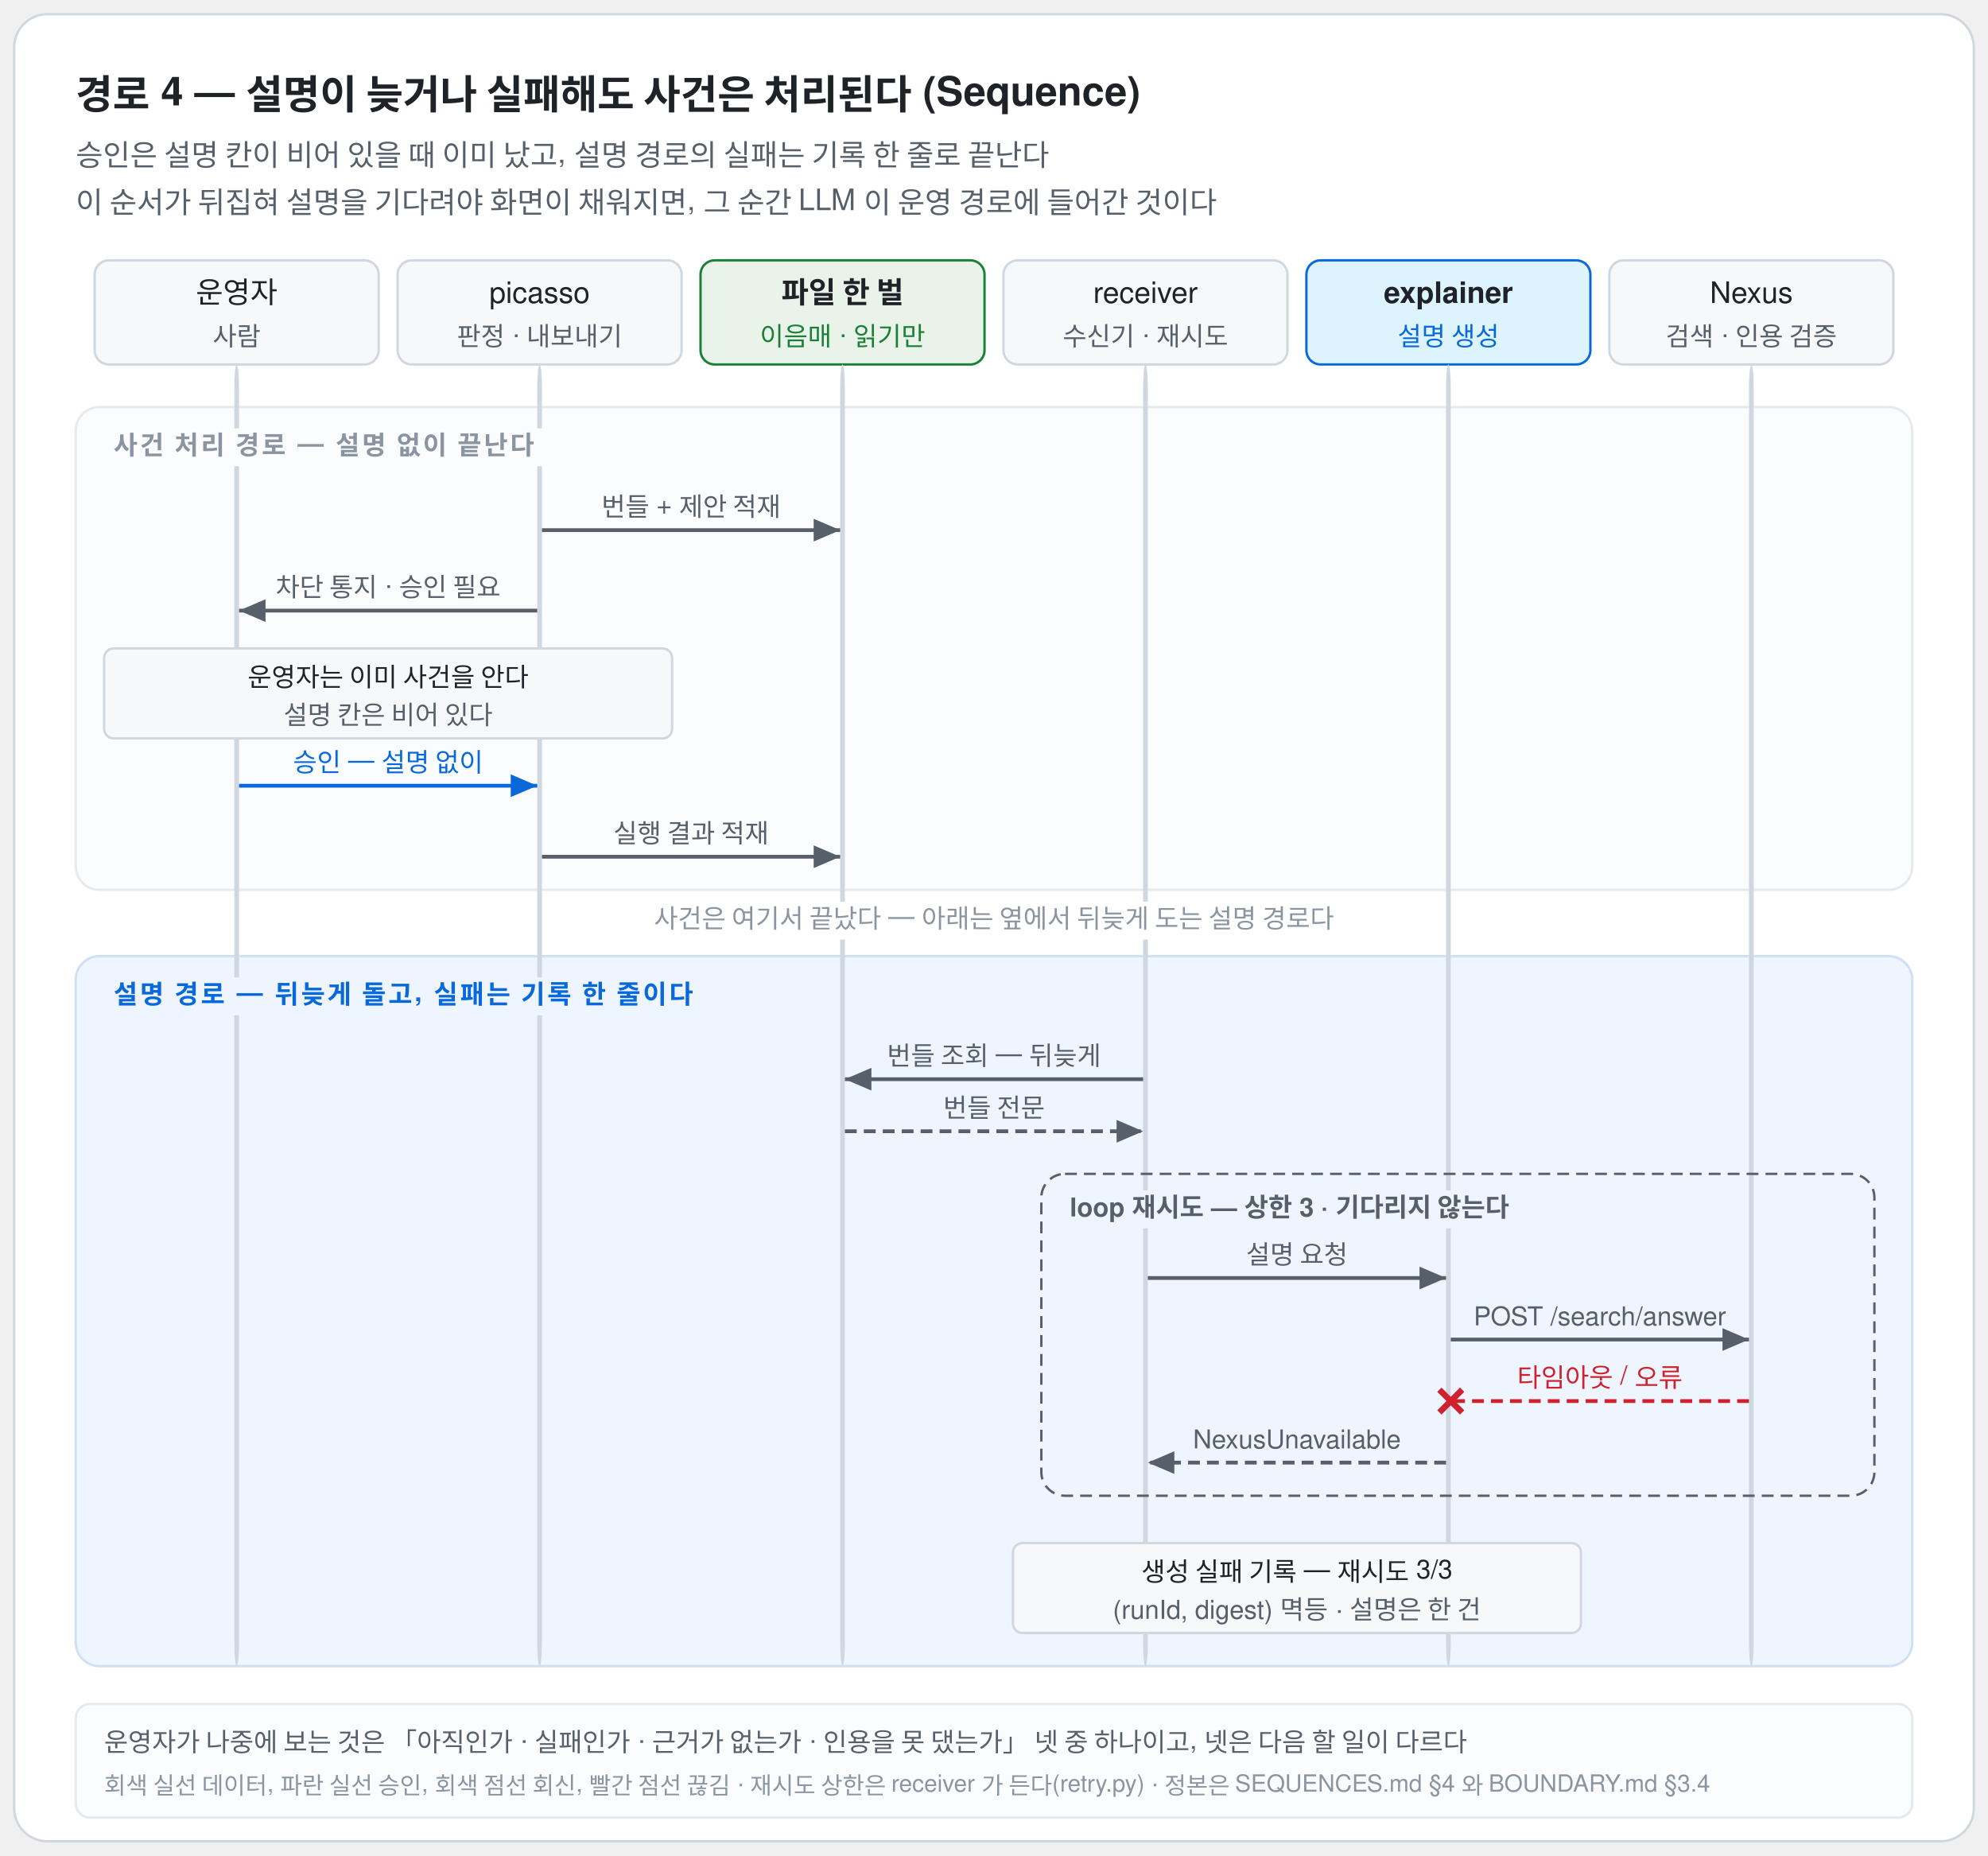
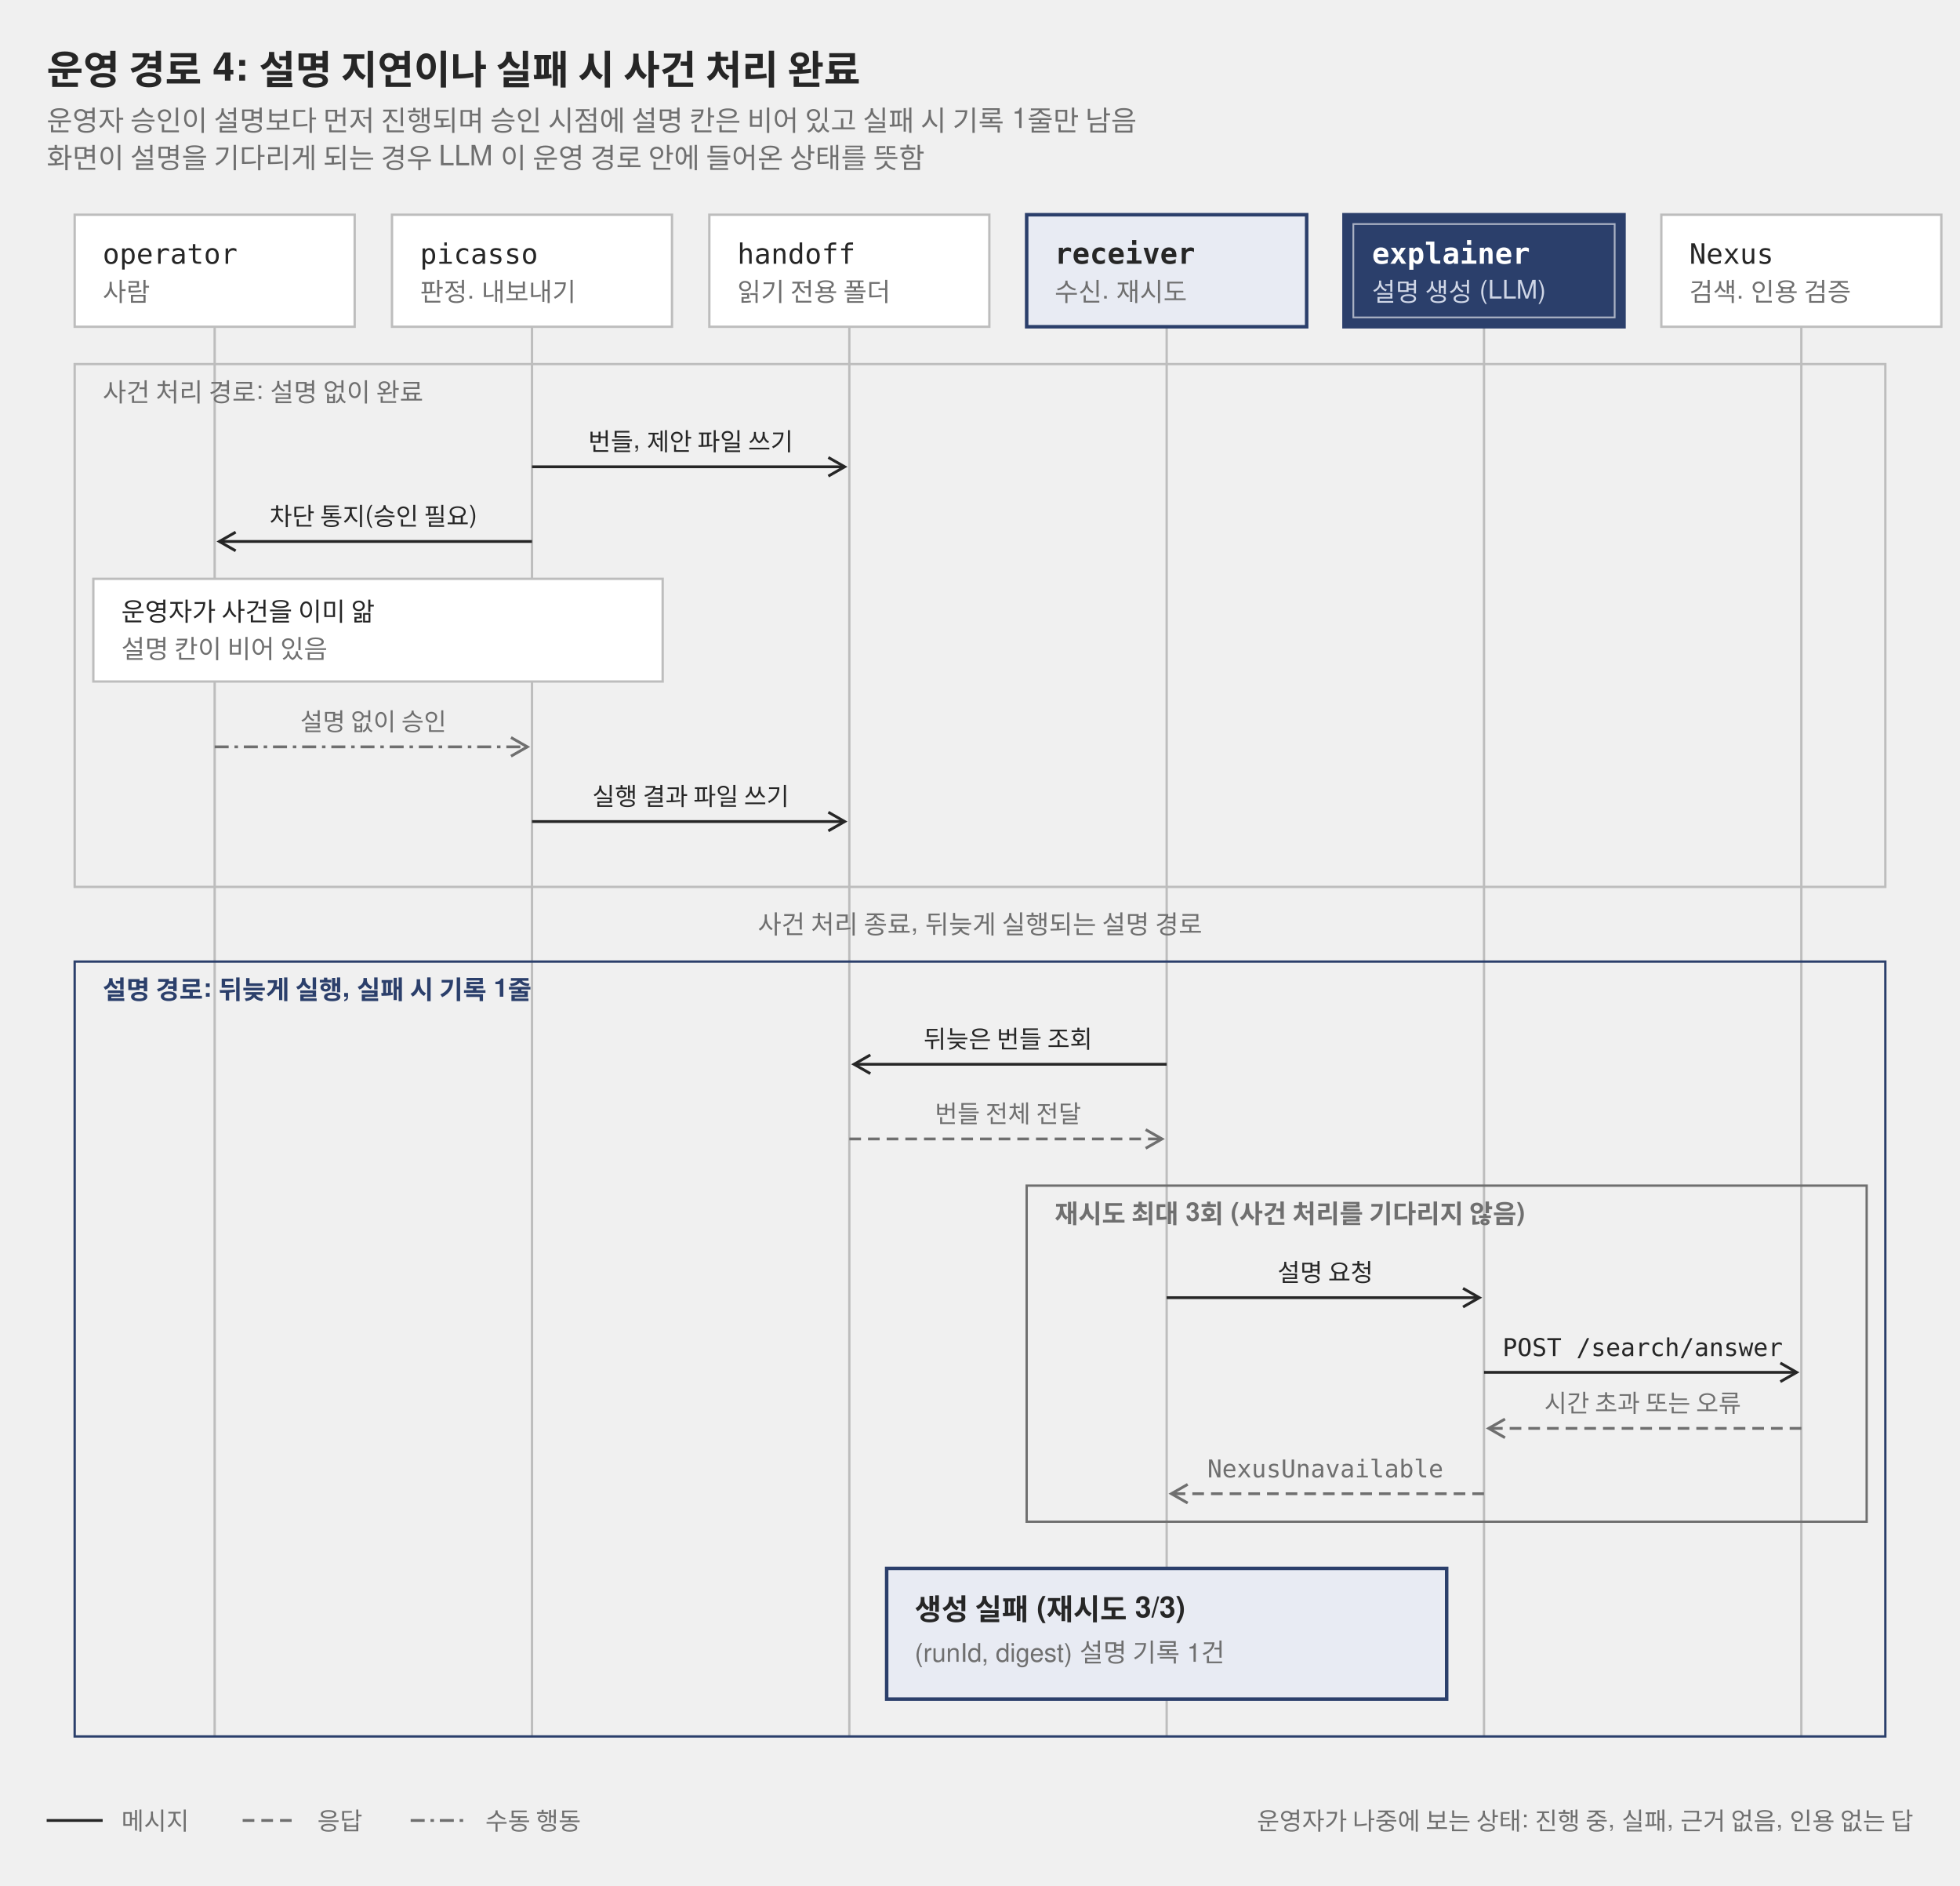
- <svg xmlns="http://www.w3.org/2000/svg" width="840" height="784" viewBox="0 0 840 784" font-family="Malgun Gothic,Apple SD Gothic Neo,Noto Sans KR,Segoe UI,-apple-system,Helvetica,Arial,sans-serif">
+ <svg xmlns="http://www.w3.org/2000/svg" width="840" height="808" viewBox="0 0 840 808">
  <defs>
-     <marker id="am" markerWidth="9" markerHeight="9" refX="7" refY="3" orient="auto">
-       <path d="M0,0 L7,3 L0,6 Z" fill="#57606a" />
+     <marker id="data" markerUnits="userSpaceOnUse" markerWidth="10" markerHeight="10" refX="8" refY="5" orient="auto">
+       <path d="M1,1 L8,5 L1,9" fill="none" stroke="#262626" stroke-width="1.2" />
    </marker>
-     <marker id="ab" markerWidth="9" markerHeight="9" refX="7" refY="3" orient="auto">
-       <path d="M0,0 L7,3 L0,6 Z" fill="#0969da" />
+     <marker id="obs" markerUnits="userSpaceOnUse" markerWidth="10" markerHeight="10" refX="8" refY="5" orient="auto">
+       <path d="M1,1 L8,5 L1,9" fill="none" stroke="#6f6f6f" stroke-width="1.2" />
    </marker>
-     <marker id="ax" markerWidth="9" markerHeight="9" refX="4.5" refY="4.5" orient="auto">
-       <path d="M1.5,1.5 L7.5,7.5 M7.5,1.5 L1.5,7.5" stroke="#cf222e" stroke-width="1.6" fill="none" />
+     <marker id="gov" markerUnits="userSpaceOnUse" markerWidth="10" markerHeight="10" refX="8" refY="5" orient="auto">
+       <path d="M1,1 L8,5 L1,9" fill="none" stroke="#2b3f6b" stroke-width="1.2" />
+     </marker>
+     <marker id="cmd" markerUnits="userSpaceOnUse" markerWidth="10" markerHeight="10" refX="8" refY="5" orient="auto">
+       <path d="M0,1 L9,5 L0,9 Z" fill="#b23a1d" />
    </marker>
  </defs>
-   <rect x="6" y="6" width="828" height="772" rx="14" fill="#ffffff" stroke="#d0d7de" />
-   <text x="32" y="46" font-size="17" font-weight="600" fill="#1f2328">경로 4 — 설명이 늦거나 실패해도 사건은 처리된다 (Sequence)</text>
-   <text x="32" y="70" font-size="12.5" fill="#57606a">승인은 설명 칸이 비어 있을 때 이미 났고, 설명 경로의 실패는 기록 한 줄로 끝난다</text>
-   <text x="32" y="90" font-size="12.5" fill="#57606a">이 순서가 뒤집혀 설명을 기다려야 화면이 채워지면, 그 순간 LLM 이 운영 경로에 들어간 것이다</text>
-   <rect x="40" y="110" width="120" height="44" rx="6" fill="#f6f8fa" stroke="#d0d7de" />
-   <text x="100" y="128" font-size="12.5" fill="#1f2328" text-anchor="middle">운영자</text>
-   <text x="100" y="146" font-size="11" fill="#57606a" text-anchor="middle">사람</text>
-   <rect x="168" y="110" width="120" height="44" rx="6" fill="#f6f8fa" stroke="#d0d7de" />
-   <text x="228" y="128" font-size="12.5" fill="#1f2328" text-anchor="middle">picasso</text>
-   <text x="228" y="146" font-size="11" fill="#57606a" text-anchor="middle">판정 · 내보내기</text>
-   <rect x="296" y="110" width="120" height="44" rx="6" fill="#eaf3ea" stroke="#1a7f37" />
-   <text x="356" y="128" font-size="12.5" font-weight="600" fill="#1f2328" text-anchor="middle">파일 한 벌</text>
-   <text x="356" y="146" font-size="11" fill="#1a7f37" text-anchor="middle">이음매 · 읽기만</text>
-   <rect x="424" y="110" width="120" height="44" rx="6" fill="#f6f8fa" stroke="#d0d7de" />
-   <text x="484" y="128" font-size="12.5" fill="#1f2328" text-anchor="middle">receiver</text>
-   <text x="484" y="146" font-size="11" fill="#57606a" text-anchor="middle">수신기 · 재시도</text>
-   <rect x="552" y="110" width="120" height="44" rx="6" fill="#ddf4ff" stroke="#0969da" />
-   <text x="612" y="128" font-size="12.5" font-weight="600" fill="#1f2328" text-anchor="middle">explainer</text>
-   <text x="612" y="146" font-size="11" fill="#0969da" text-anchor="middle">설명 생성</text>
-   <rect x="680" y="110" width="120" height="44" rx="6" fill="#f6f8fa" stroke="#d0d7de" />
-   <text x="740" y="128" font-size="12.5" fill="#1f2328" text-anchor="middle">Nexus</text>
-   <text x="740" y="146" font-size="11" fill="#57606a" text-anchor="middle">검색 · 인용 검증</text>
-   <rect x="32" y="172" width="776" height="204" rx="10" fill="#fbfcfd" stroke="#e6e9ee" />
-   <rect x="32" y="404" width="776" height="300" rx="10" fill="#eef5ff" stroke="#cfe0f5" />
-   <rect x="99" y="154" width="2" height="550" rx="10" fill="#d0d7de" />
-   <rect x="227" y="154" width="2" height="550" rx="10" fill="#d0d7de" />
-   <rect x="355" y="154" width="2" height="550" rx="10" fill="#d0d7de" />
-   <rect x="483" y="154" width="2" height="550" rx="10" fill="#d0d7de" />
-   <rect x="611" y="154" width="2" height="550" rx="10" fill="#d0d7de" />
-   <rect x="739" y="154" width="2" height="550" rx="10" fill="#d0d7de" />
-   <g>
-     <rect x="44" y="181" width="220" height="16" fill="#fbfcfd" />
-     <text x="48" y="192" font-size="11" font-weight="700" fill="#8b95a1" letter-spacing="1">사건 처리 경로 — 설명 없이 끝난다</text>
+   <g font-family="'Helvetica Neue', Helvetica, Arial, 'Apple SD Gothic Neo', 'Malgun Gothic', 'Noto Sans KR', 'Noto Sans CJK KR', sans-serif" fill="#262626">
+     <text x="20" y="36" font-size="17" font-weight="700">운영 경로 4: 설명 지연이나 실패 시 사건 처리 완료</text>
+     <text x="20" y="56" font-size="12" fill="#6f6f6f">운영자 승인이 설명보다 먼저 진행되며 승인 시점에 설명 칸은 비어 있고 실패 시 기록 1줄만 남음</text>
+     <text x="20" y="72" font-size="12" fill="#6f6f6f">화면이 설명을 기다리게 되는 경우 LLM 이 운영 경로 안에 들어온 상태를 뜻함</text>
+     <path d="M92,140 V744" fill="none" stroke="#bdbdbd" />
+     <path d="M228,140 V744" fill="none" stroke="#bdbdbd" />
+     <path d="M364,140 V744" fill="none" stroke="#bdbdbd" />
+     <path d="M500,140 V744" fill="none" stroke="#bdbdbd" />
+     <path d="M636,140 V744" fill="none" stroke="#bdbdbd" />
+     <path d="M772,140 V744" fill="none" stroke="#bdbdbd" />
+     <rect x="32" y="156" width="776" height="224" fill="none" stroke="#bdbdbd" />
+     <text x="44" y="172" font-size="11" fill="#6f6f6f">사건 처리 경로: 설명 없이 완료</text>
+     <rect x="32" y="412" width="776" height="332" fill="none" stroke="#2b3f6b" />
+     <text x="44" y="428" font-size="11" fill="#2b3f6b" font-weight="700">설명 경로: 뒤늦게 실행, 실패 시 기록 1줄</text>
+     <rect x="32" y="92" width="120" height="48" fill="#ffffff" stroke="#bdbdbd" />
+     <text x="44" y="113" font-size="12" font-family="Menlo, Consolas, 'DejaVu Sans Mono', monospace">operator</text>
+     <text x="44" y="129" font-size="11" fill="#6f6f6f">사람</text>
+     <rect x="168" y="92" width="120" height="48" fill="#ffffff" stroke="#bdbdbd" />
+     <text x="180" y="113" font-size="12" font-family="Menlo, Consolas, 'DejaVu Sans Mono', monospace">picasso</text>
+     <text x="180" y="129" font-size="11" fill="#6f6f6f">판정. 내보내기</text>
+     <rect x="304" y="92" width="120" height="48" fill="#ffffff" stroke="#bdbdbd" />
+     <text x="316" y="113" font-size="12" font-family="Menlo, Consolas, 'DejaVu Sans Mono', monospace">handoff</text>
+     <text x="316" y="129" font-size="11" fill="#6f6f6f">읽기 전용 폴더</text>
+     <rect x="440" y="92" width="120" height="48" fill="#e8ebf3" stroke="#2b3f6b" stroke-width="1.5" />
+     <text x="452" y="113" font-size="12.5" font-weight="700" font-family="Menlo, Consolas, 'DejaVu Sans Mono', monospace">receiver</text>
+     <text x="452" y="129" font-size="11" fill="#6f6f6f">수신. 재시도</text>
+     <rect x="576" y="92" width="120" height="48" fill="#2b3f6b" stroke="#2b3f6b" stroke-width="1.5" />
+     <rect x="580" y="96" width="112" height="40" fill="none" stroke="#ffffff" stroke-width="0.75" stroke-opacity="0.6" />
+     <text x="588" y="113" font-size="12.5" fill="#ffffff" font-weight="700" font-family="Menlo, Consolas, 'DejaVu Sans Mono', monospace">explainer</text>
+     <text x="588" y="129" font-size="11" fill="#cfd6e6">설명 생성 (LLM)</text>
+     <rect x="712" y="92" width="120" height="48" fill="#ffffff" stroke="#bdbdbd" />
+     <text x="724" y="113" font-size="12" font-family="Menlo, Consolas, 'DejaVu Sans Mono', monospace">Nexus</text>
+     <text x="724" y="129" font-size="11" fill="#6f6f6f">검색. 인용 검증</text>
+     <path d="M228,200 H362" fill="none" stroke="#262626" stroke-width="1.2" marker-end="url(#data)" />
+     <text x="296" y="193" font-size="10.5" text-anchor="middle">번들, 제안 파일 쓰기</text>
+     <path d="M228,232 H94" fill="none" stroke="#262626" stroke-width="1.2" marker-end="url(#data)" />
+     <text x="160" y="225" font-size="10.5" text-anchor="middle">차단 통지(승인 필요)</text>
+     <rect x="40" y="248" width="244" height="44" fill="#ffffff" stroke="#bdbdbd" />
+     <text x="52" y="266" font-size="11">운영자가 사건을 이미 앎</text>
+     <text x="52" y="282" font-size="11" fill="#6f6f6f">설명 칸이 비어 있음</text>
+     <path d="M92,320 H226" fill="none" stroke="#6f6f6f" stroke-width="1.2" stroke-dasharray="6 2.5 1.5 2.5" marker-end="url(#obs)" />
+     <text x="160" y="313" font-size="10.5" fill="#6f6f6f" text-anchor="middle">설명 없이 승인</text>
+     <path d="M228,352 H362" fill="none" stroke="#262626" stroke-width="1.2" marker-end="url(#data)" />
+     <text x="296" y="345" font-size="10.5" text-anchor="middle">실행 결과 파일 쓰기</text>
+     <text x="420" y="400" font-size="11" fill="#6f6f6f" text-anchor="middle">사건 처리 종료, 뒤늦게 실행되는 설명 경로</text>
+     <path d="M500,456 H366" fill="none" stroke="#262626" stroke-width="1.2" marker-end="url(#data)" />
+     <text x="432" y="449" font-size="10.5" text-anchor="middle">뒤늦은 번들 조회</text>
+     <path d="M364,488 H498" fill="none" stroke="#6f6f6f" stroke-width="1.2" stroke-dasharray="5 3" marker-end="url(#obs)" />
+     <text x="432" y="481" font-size="10.5" fill="#6f6f6f" text-anchor="middle">번들 전체 전달</text>
+     <rect x="440" y="508" width="360" height="144" fill="none" stroke="#6f6f6f" />
+     <text x="452" y="524" font-size="11" fill="#6f6f6f" font-weight="700">재시도 최대 3회 (사건 처리를 기다리지 않음)</text>
+     <path d="M500,556 H634" fill="none" stroke="#262626" stroke-width="1.2" marker-end="url(#data)" />
+     <text x="568" y="549" font-size="10.5" text-anchor="middle">설명 요청</text>
+     <path d="M636,588 H770" fill="none" stroke="#262626" stroke-width="1.2" marker-end="url(#data)" />
+     <text x="704" y="581" font-size="10.5" font-family="Menlo, Consolas, 'DejaVu Sans Mono', monospace" text-anchor="middle">POST /search/answer</text>
+     <path d="M772,612 H638" fill="none" stroke="#6f6f6f" stroke-width="1.2" stroke-dasharray="5 3" marker-end="url(#obs)" />
+     <text x="704" y="605" font-size="10.5" fill="#6f6f6f" text-anchor="middle">시간 초과 또는 오류</text>
+     <path d="M636,640 H502" fill="none" stroke="#6f6f6f" stroke-width="1.2" stroke-dasharray="5 3" marker-end="url(#obs)" />
+     <text x="568" y="633" font-size="10.5" fill="#6f6f6f" font-family="Menlo, Consolas, 'DejaVu Sans Mono', monospace" text-anchor="middle">NexusUnavailable</text>
+     <rect x="380" y="672" width="240" height="56" fill="#e8ebf3" stroke="#2b3f6b" stroke-width="1.5" />
+     <text x="392" y="694" font-size="12.5" font-weight="700">생성 실패 (재시도 3/3)</text>
+     <text x="392" y="712" font-size="11" fill="#6f6f6f">(runId, digest) 설명 기록 1건</text>
+     <path d="M20,780 H44" fill="none" stroke="#262626" stroke-width="1.2" />
+     <text x="52" y="784" font-size="10.5" fill="#6f6f6f">메시지</text>
+     <path d="M104,780 H128" fill="none" stroke="#6f6f6f" stroke-width="1.2" stroke-dasharray="5 3" />
+     <text x="136" y="784" font-size="10.5" fill="#6f6f6f">응답</text>
+     <path d="M176,780 H200" fill="none" stroke="#6f6f6f" stroke-width="1.2" stroke-dasharray="6 2.5 1.5 2.5" />
+     <text x="208" y="784" font-size="10.5" fill="#6f6f6f">수동 행동</text>
+     <text x="820" y="784" font-size="10.5" fill="#6f6f6f" text-anchor="end">운영자가 나중에 보는 상태: 진행 중, 실패, 근거 없음, 인용 없는 답</text>
  </g>
-   <g>
-     <rect x="44" y="413" width="276" height="16" fill="#eef5ff" />
-     <text x="48" y="424" font-size="11" font-weight="700" fill="#0969da" letter-spacing="1">설명 경로 — 뒤늦게 돌고, 실패는 기록 한 줄이다</text>
-   </g>
-   <g>
-     <rect x="252" y="381" width="336" height="16" fill="#ffffff" />
-     <text x="420" y="392" font-size="11" fill="#8b95a1" text-anchor="middle">사건은 여기서 끝났다 — 아래는 옆에서 뒤늦게 도는 설명 경로다</text>
-   </g>
-   <polyline points="229,224 355,224" fill="none" stroke="#57606a" stroke-width="1.6" marker-end="url(#am)" />
-   <text x="292" y="218" font-size="11" fill="#57606a" text-anchor="middle">번들 + 제안 적재</text>
-   <polyline points="227,258 101,258" fill="none" stroke="#57606a" stroke-width="1.6" marker-end="url(#am)" />
-   <text x="164" y="252" font-size="11" fill="#57606a" text-anchor="middle">차단 통지 · 승인 필요</text>
-   <rect x="44" y="274" width="240" height="38" rx="4" fill="#f6f8fa" stroke="#d0d7de" />
-   <text x="164" y="290" font-size="11" fill="#1f2328" text-anchor="middle">운영자는 이미 사건을 안다</text>
-   <text x="164" y="306" font-size="11" fill="#57606a" text-anchor="middle">설명 칸은 비어 있다</text>
-   <polyline points="101,332 227,332" fill="none" stroke="#0969da" stroke-width="1.6" marker-end="url(#ab)" />
-   <text x="164" y="326" font-size="11" fill="#0969da" text-anchor="middle">승인 — 설명 없이</text>
-   <polyline points="229,362 355,362" fill="none" stroke="#57606a" stroke-width="1.6" marker-end="url(#am)" />
-   <text x="292" y="356" font-size="11" fill="#57606a" text-anchor="middle">실행 결과 적재</text>
-   <polyline points="483,456 357,456" fill="none" stroke="#57606a" stroke-width="1.6" marker-end="url(#am)" />
-   <text x="420" y="450" font-size="11" fill="#57606a" text-anchor="middle">번들 조회 — 뒤늦게</text>
-   <polyline points="357,478 483,478" fill="none" stroke="#57606a" stroke-width="1.6" stroke-dasharray="5 3" marker-end="url(#am)" />
-   <text x="420" y="472" font-size="11" fill="#57606a" text-anchor="middle">번들 전문</text>
-   <rect x="440" y="496" width="352" height="136" rx="10" fill="none" stroke="#57606a" stroke-dasharray="5 3" />
-   <g>
-     <rect x="448" y="503" width="220" height="16" fill="#eef5ff" />
-     <text x="452" y="514" font-size="11" font-weight="700" fill="#57606a">loop 재시도 — 상한 3 · 기다리지 않는다</text>
-   </g>
-   <polyline points="485,540 611,540" fill="none" stroke="#57606a" stroke-width="1.6" marker-end="url(#am)" />
-   <text x="548" y="534" font-size="11" fill="#57606a" text-anchor="middle">설명 요청</text>
-   <polyline points="613,566 739,566" fill="none" stroke="#57606a" stroke-width="1.6" marker-end="url(#am)" />
-   <text x="676" y="560" font-size="11" fill="#57606a" text-anchor="middle">POST /search/answer</text>
-   <polyline points="739,592 613,592" fill="none" stroke="#cf222e" stroke-width="1.6" stroke-dasharray="5 3" marker-end="url(#ax)" />
-   <text x="676" y="586" font-size="11" fill="#cf222e" text-anchor="middle">타임아웃 / 오류</text>
-   <polyline points="611,618 485,618" fill="none" stroke="#57606a" stroke-width="1.6" stroke-dasharray="5 3" marker-end="url(#am)" />
-   <text x="548" y="612" font-size="11" fill="#57606a" text-anchor="middle">NexusUnavailable</text>
-   <rect x="428" y="652" width="240" height="38" rx="4" fill="#f6f8fa" stroke="#d0d7de" />
-   <text x="548" y="668" font-size="11" fill="#1f2328" text-anchor="middle">생성 실패 기록 — 재시도 3/3</text>
-   <text x="548" y="684" font-size="11" fill="#57606a" text-anchor="middle">(runId, digest) 멱등 · 설명은 한 건</text>
-   <rect x="32" y="720" width="776" height="48" rx="6" fill="#fbfcfd" stroke="#e6e9ee" />
-   <text x="44" y="740" font-size="11" fill="#57606a">운영자가 나중에 보는 것은 「아직인가 · 실패인가 · 근거가 없는가 · 인용을 못 댔는가」 넷 중 하나이고, 넷은 다음 할 일이 다르다</text>
-   <text x="44" y="758" font-size="10" fill="#8b95a1">회색 실선 데이터, 파란 실선 승인, 회색 점선 회신, 빨간 점선 끊김 · 재시도 상한은 receiver 가 든다(retry.py) · 정본은 SEQUENCES.md §4 와 BOUNDARY.md §3.4</text>
</svg>
